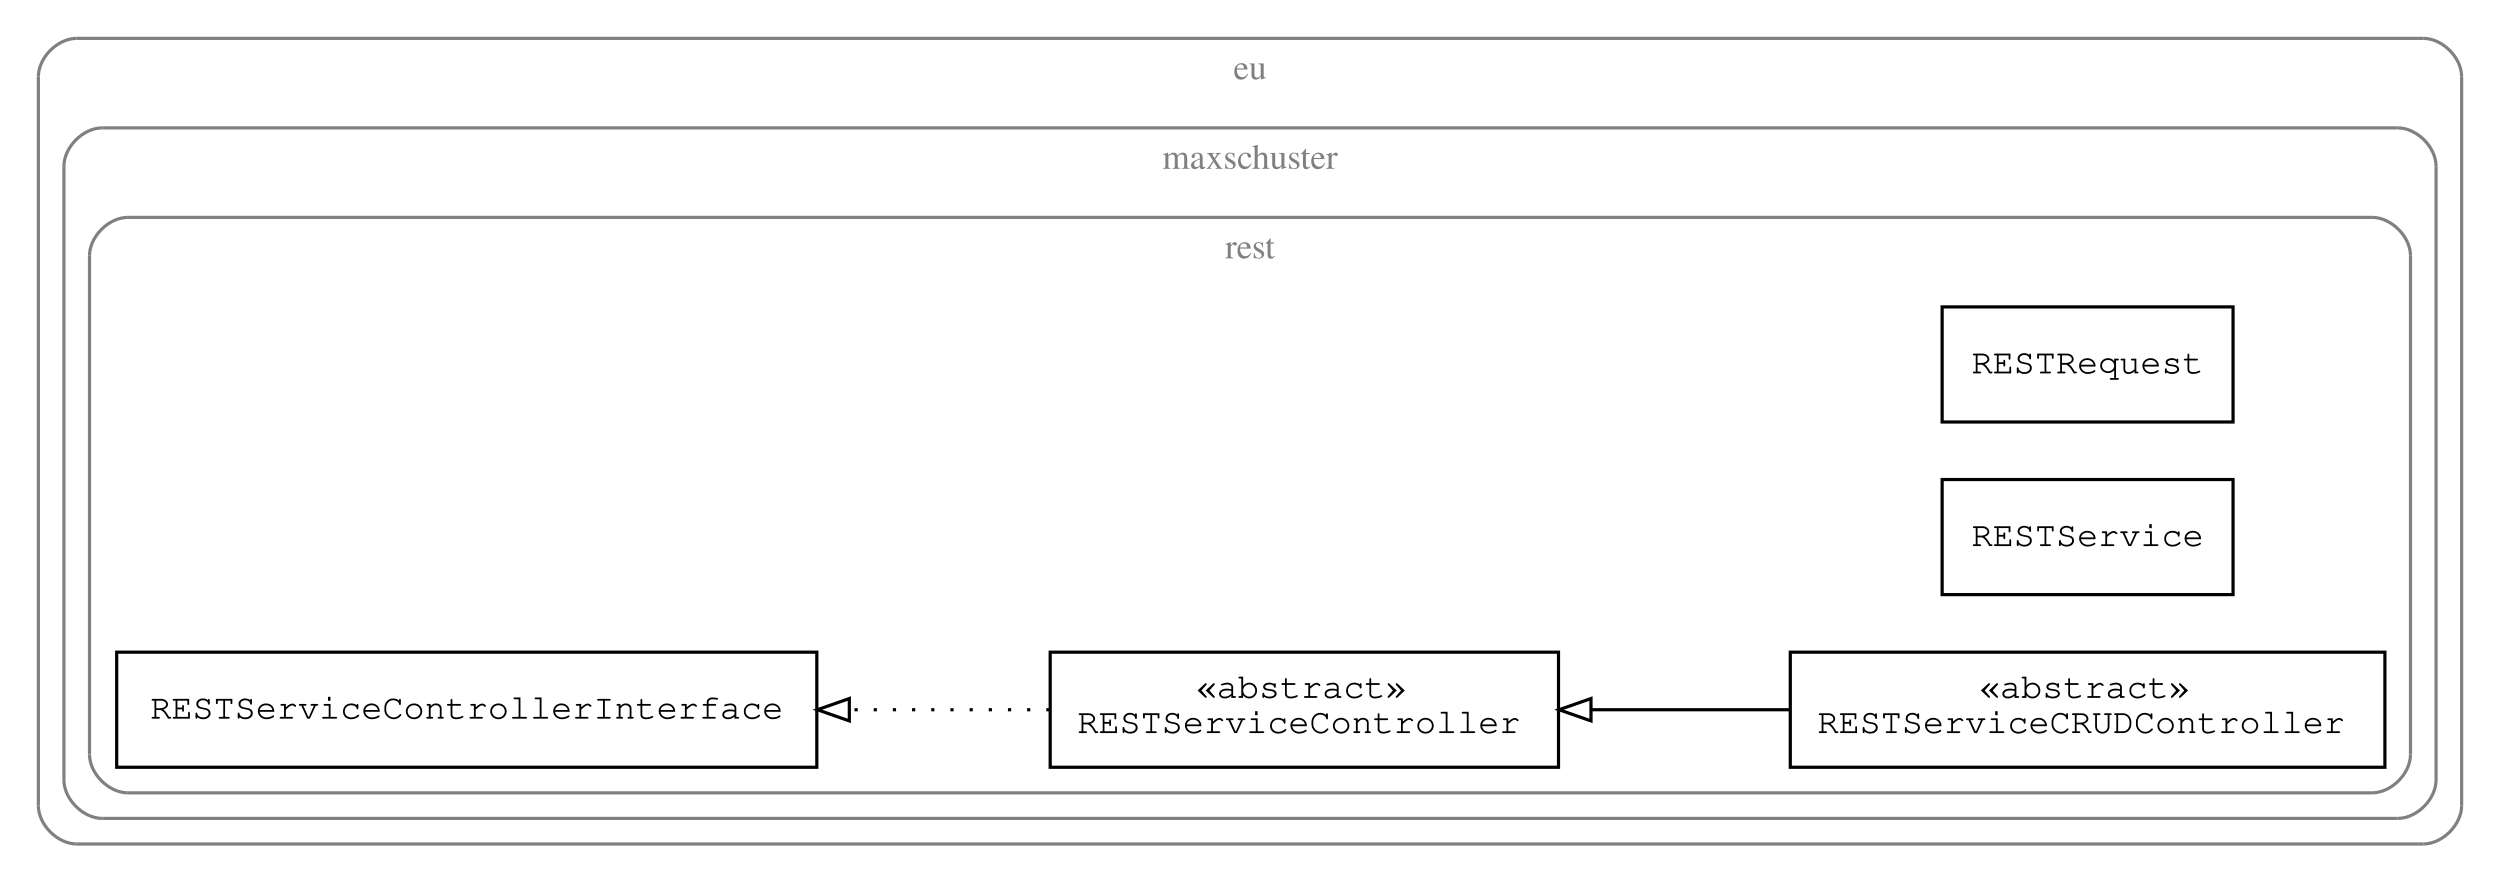
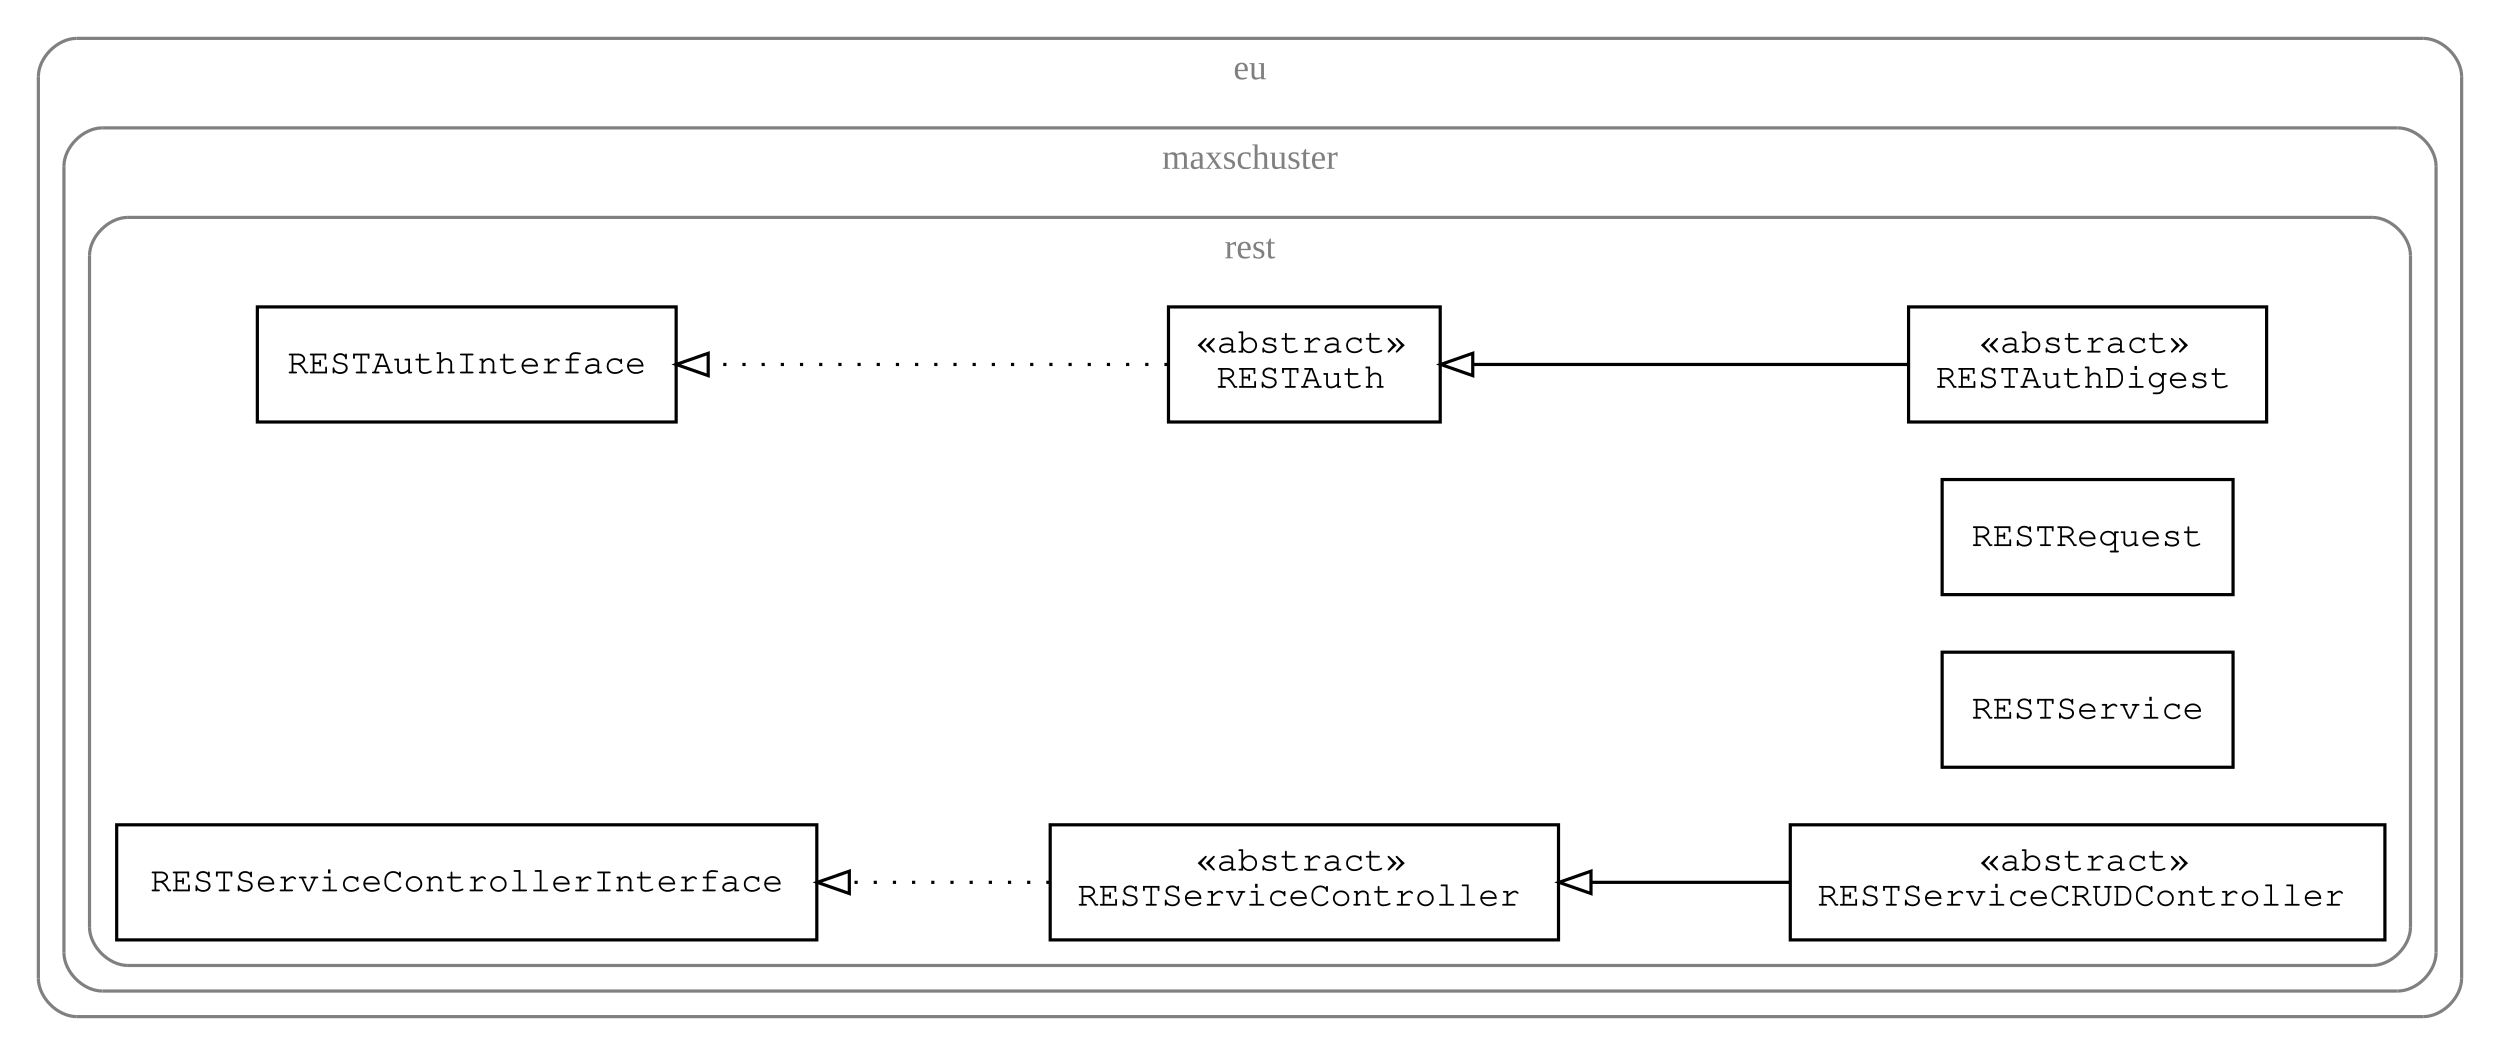
- <svg xmlns="http://www.w3.org/2000/svg" xmlns:xlink="http://www.w3.org/1999/xlink" width="782pt" height="276pt" viewBox="0.00 0.00 782.00 276.00">
-   <g id="graph1" class="graph" transform="scale(1 1) rotate(0) translate(4 272)">
-     <polygon fill="white" stroke="white" points="-4,5 -4,-272 779,-272 779,5 -4,5" />
+ <svg xmlns="http://www.w3.org/2000/svg" xmlns:xlink="http://www.w3.org/1999/xlink" width="782pt" height="330pt" viewBox="0.00 0.00 782.00 330.00">
+   <g id="graph1" class="graph" transform="scale(1 1) rotate(0) translate(4 326)">
+     <polygon fill="white" stroke="white" points="-4,5 -4,-326 779,-326 779,5 -4,5" />
    <g id="graph2" class="cluster">
      <polyline fill="none" stroke="gray" points="20,-8 754,-8 " />
      <path fill="none" stroke="gray" d="M754,-8C760,-8 766,-14 766,-20" />
-       <polyline fill="none" stroke="gray" points="766,-20 766,-248 " />
-       <path fill="none" stroke="gray" d="M766,-248C766,-254 760,-260 754,-260" />
-       <polyline fill="none" stroke="gray" points="754,-260 20,-260 " />
-       <path fill="none" stroke="gray" d="M20,-260C14,-260 8,-254 8,-248" />
-       <polyline fill="none" stroke="gray" points="8,-248 8,-20 " />
+       <polyline fill="none" stroke="gray" points="766,-20 766,-302 " />
+       <path fill="none" stroke="gray" d="M766,-302C766,-308 760,-314 754,-314" />
+       <polyline fill="none" stroke="gray" points="754,-314 20,-314 " />
+       <path fill="none" stroke="gray" d="M20,-314C14,-314 8,-308 8,-302" />
+       <polyline fill="none" stroke="gray" points="8,-302 8,-20 " />
      <path fill="none" stroke="gray" d="M8,-20C8,-14 14,-8 20,-8" />
-       <text text-anchor="middle" x="387" y="-247.2" font-family="Times,serif" font-size="11.00" fill="gray">eu</text>
+       <text text-anchor="middle" x="387" y="-301.2" font-family="Times New Roman,serif" font-size="11.00" fill="gray">eu</text>
    </g>
    <g id="graph3" class="cluster">
      <polyline fill="none" stroke="gray" points="28,-16 746,-16 " />
      <path fill="none" stroke="gray" d="M746,-16C752,-16 758,-22 758,-28" />
-       <polyline fill="none" stroke="gray" points="758,-28 758,-220 " />
-       <path fill="none" stroke="gray" d="M758,-220C758,-226 752,-232 746,-232" />
-       <polyline fill="none" stroke="gray" points="746,-232 28,-232 " />
-       <path fill="none" stroke="gray" d="M28,-232C22,-232 16,-226 16,-220" />
-       <polyline fill="none" stroke="gray" points="16,-220 16,-28 " />
+       <polyline fill="none" stroke="gray" points="758,-28 758,-274 " />
+       <path fill="none" stroke="gray" d="M758,-274C758,-280 752,-286 746,-286" />
+       <polyline fill="none" stroke="gray" points="746,-286 28,-286 " />
+       <path fill="none" stroke="gray" d="M28,-286C22,-286 16,-280 16,-274" />
+       <polyline fill="none" stroke="gray" points="16,-274 16,-28 " />
      <path fill="none" stroke="gray" d="M16,-28C16,-22 22,-16 28,-16" />
-       <text text-anchor="middle" x="387" y="-219.2" font-family="Times,serif" font-size="11.00" fill="gray">maxschuster</text>
+       <text text-anchor="middle" x="387" y="-273.2" font-family="Times New Roman,serif" font-size="11.00" fill="gray">maxschuster</text>
    </g>
    <g id="graph4" class="cluster">
      <polyline fill="none" stroke="gray" points="36,-24 738,-24 " />
      <path fill="none" stroke="gray" d="M738,-24C744,-24 750,-30 750,-36" />
-       <polyline fill="none" stroke="gray" points="750,-36 750,-192 " />
-       <path fill="none" stroke="gray" d="M750,-192C750,-198 744,-204 738,-204" />
-       <polyline fill="none" stroke="gray" points="738,-204 36,-204 " />
-       <path fill="none" stroke="gray" d="M36,-204C30,-204 24,-198 24,-192" />
-       <polyline fill="none" stroke="gray" points="24,-192 24,-36 " />
+       <polyline fill="none" stroke="gray" points="750,-36 750,-246 " />
+       <path fill="none" stroke="gray" d="M750,-246C750,-252 744,-258 738,-258" />
+       <polyline fill="none" stroke="gray" points="738,-258 36,-258 " />
+       <path fill="none" stroke="gray" d="M36,-258C30,-258 24,-252 24,-246" />
+       <polyline fill="none" stroke="gray" points="24,-246 24,-36 " />
      <path fill="none" stroke="gray" d="M24,-36C24,-30 30,-24 36,-24" />
-       <text text-anchor="middle" x="387" y="-191.2" font-family="Times,serif" font-size="11.00" fill="gray">rest</text>
+       <text text-anchor="middle" x="387" y="-245.2" font-family="Times New Roman,serif" font-size="11.00" fill="gray">rest</text>
    </g>
    <g id="node4" class="node">
+       <a xlink:href="RESTAuth.html" xlink:title="«abstract»&lt;br/&gt;RESTAuth" target="_parent">
+         <polygon fill="none" stroke="black" points="446.5,-230 361.5,-230 361.5,-194 446.5,-194 446.5,-230" />
+         <text text-anchor="start" x="370" y="-215.7" font-family="Courier,monospace" font-size="11.00">«abstract»</text>
+         <text text-anchor="start" x="376.5" y="-204.7" font-family="Courier,monospace" font-size="11.00">RESTAuth</text>
+       </a>
+     </g>
+     <g id="node6" class="node">
+       <a xlink:href="RESTAuthInterface.html" xlink:title="RESTAuthInterface" target="_parent">
+         <polygon fill="none" stroke="black" points="207.5,-230 76.5,-230 76.5,-194 207.5,-194 207.5,-230" />
+         <text text-anchor="middle" x="142" y="-209.2" font-family="Courier,monospace" font-size="11.00">RESTAuthInterface</text>
+       </a>
+     </g>
+     <g id="edge10" class="edge">
+       <path fill="none" stroke="black" stroke-dasharray="1,5" d="M361.227,-212C322.577,-212 264.229,-212 217.588,-212" />
+       <polygon fill="none" stroke="black" points="217.523,-208.5 207.523,-212 217.523,-215.5 217.523,-208.5" />
+     </g>
+     <g id="node5" class="node">
+       <a xlink:href="RESTAuthDigest.html" xlink:title="«abstract»&lt;br/&gt;RESTAuthDigest" target="_parent">
+         <polygon fill="none" stroke="black" points="705,-230 593,-230 593,-194 705,-194 705,-230" />
+         <text text-anchor="start" x="615" y="-215.7" font-family="Courier,monospace" font-size="11.00">«abstract»</text>
+         <text text-anchor="start" x="601.5" y="-204.7" font-family="Courier,monospace" font-size="11.00">RESTAuthDigest</text>
+       </a>
+     </g>
+     <g id="edge6" class="edge">
+       <path fill="none" stroke="black" d="M592.86,-212C552.025,-212 496.764,-212 456.757,-212" />
+       <polygon fill="none" stroke="black" points="456.676,-208.5 446.676,-212 456.676,-215.5 456.676,-208.5" />
+     </g>
+     <g id="node7" class="node">
      <a xlink:href="RESTRequest.html" xlink:title="RESTRequest" target="_parent">
        <polygon fill="none" stroke="black" points="694.5,-176 603.5,-176 603.5,-140 694.5,-140 694.5,-176" />
        <text text-anchor="middle" x="649" y="-155.2" font-family="Courier,monospace" font-size="11.00">RESTRequest</text>
      </a>
    </g>
-     <g id="node5" class="node">
+     <g id="node8" class="node">
      <a xlink:href="RESTService.html" xlink:title="RESTService" target="_parent">
        <polygon fill="none" stroke="black" points="694.5,-122 603.5,-122 603.5,-86 694.5,-86 694.5,-122" />
        <text text-anchor="middle" x="649" y="-101.2" font-family="Courier,monospace" font-size="11.00">RESTService</text>
      </a>
    </g>
-     <g id="node6" class="node">
+     <g id="node9" class="node">
      <a xlink:href="RESTServiceController.html" xlink:title="«abstract»&lt;br/&gt;RESTServiceController" target="_parent">
        <polygon fill="none" stroke="black" points="483.5,-68 324.5,-68 324.5,-32 483.5,-32 483.5,-68" />
        <text text-anchor="start" x="370" y="-53.7" font-family="Courier,monospace" font-size="11.00">«abstract»</text>
        <text text-anchor="start" x="333" y="-42.7" font-family="Courier,monospace" font-size="11.00">RESTServiceController</text>
      </a>
    </g>
-     <g id="node7" class="node">
+     <g id="node10" class="node">
      <a xlink:href="RESTServiceControllerInterface.html" xlink:title="RESTServiceControllerInterface" target="_parent">
        <polygon fill="none" stroke="black" points="251.5,-68 32.5,-68 32.5,-32 251.5,-32 251.5,-68" />
        <text text-anchor="middle" x="142" y="-47.2" font-family="Courier,monospace" font-size="11.00">RESTServiceControllerInterface</text>
      </a>
    </g>
-     <g id="edge8" class="edge">
+     <g id="edge12" class="edge">
      <path fill="none" stroke="black" stroke-dasharray="1,5" d="M324.286,-50C304.545,-50 282.924,-50 261.708,-50" />
      <polygon fill="none" stroke="black" points="261.667,-46.5 251.667,-50 261.667,-53.5 261.667,-46.5" />
    </g>
-     <g id="node8" class="node">
+     <g id="node11" class="node">
      <a xlink:href="RESTServiceCRUDController.html" xlink:title="«abstract»&lt;br/&gt;RESTServiceCRUDController" target="_parent">
        <polygon fill="none" stroke="black" points="742,-68 556,-68 556,-32 742,-32 742,-68" />
        <text text-anchor="start" x="615" y="-53.7" font-family="Courier,monospace" font-size="11.00">«abstract»</text>
        <text text-anchor="start" x="564.5" y="-42.7" font-family="Courier,monospace" font-size="11.00">RESTServiceCRUDController</text>
      </a>
    </g>
-     <g id="edge6" class="edge">
+     <g id="edge8" class="edge">
      <path fill="none" stroke="black" d="M555.786,-50C535.456,-50 513.963,-50 493.772,-50" />
      <polygon fill="none" stroke="black" points="493.662,-46.5 483.662,-50 493.662,-53.5 493.662,-46.5" />
    </g>
  </g>
</svg>
